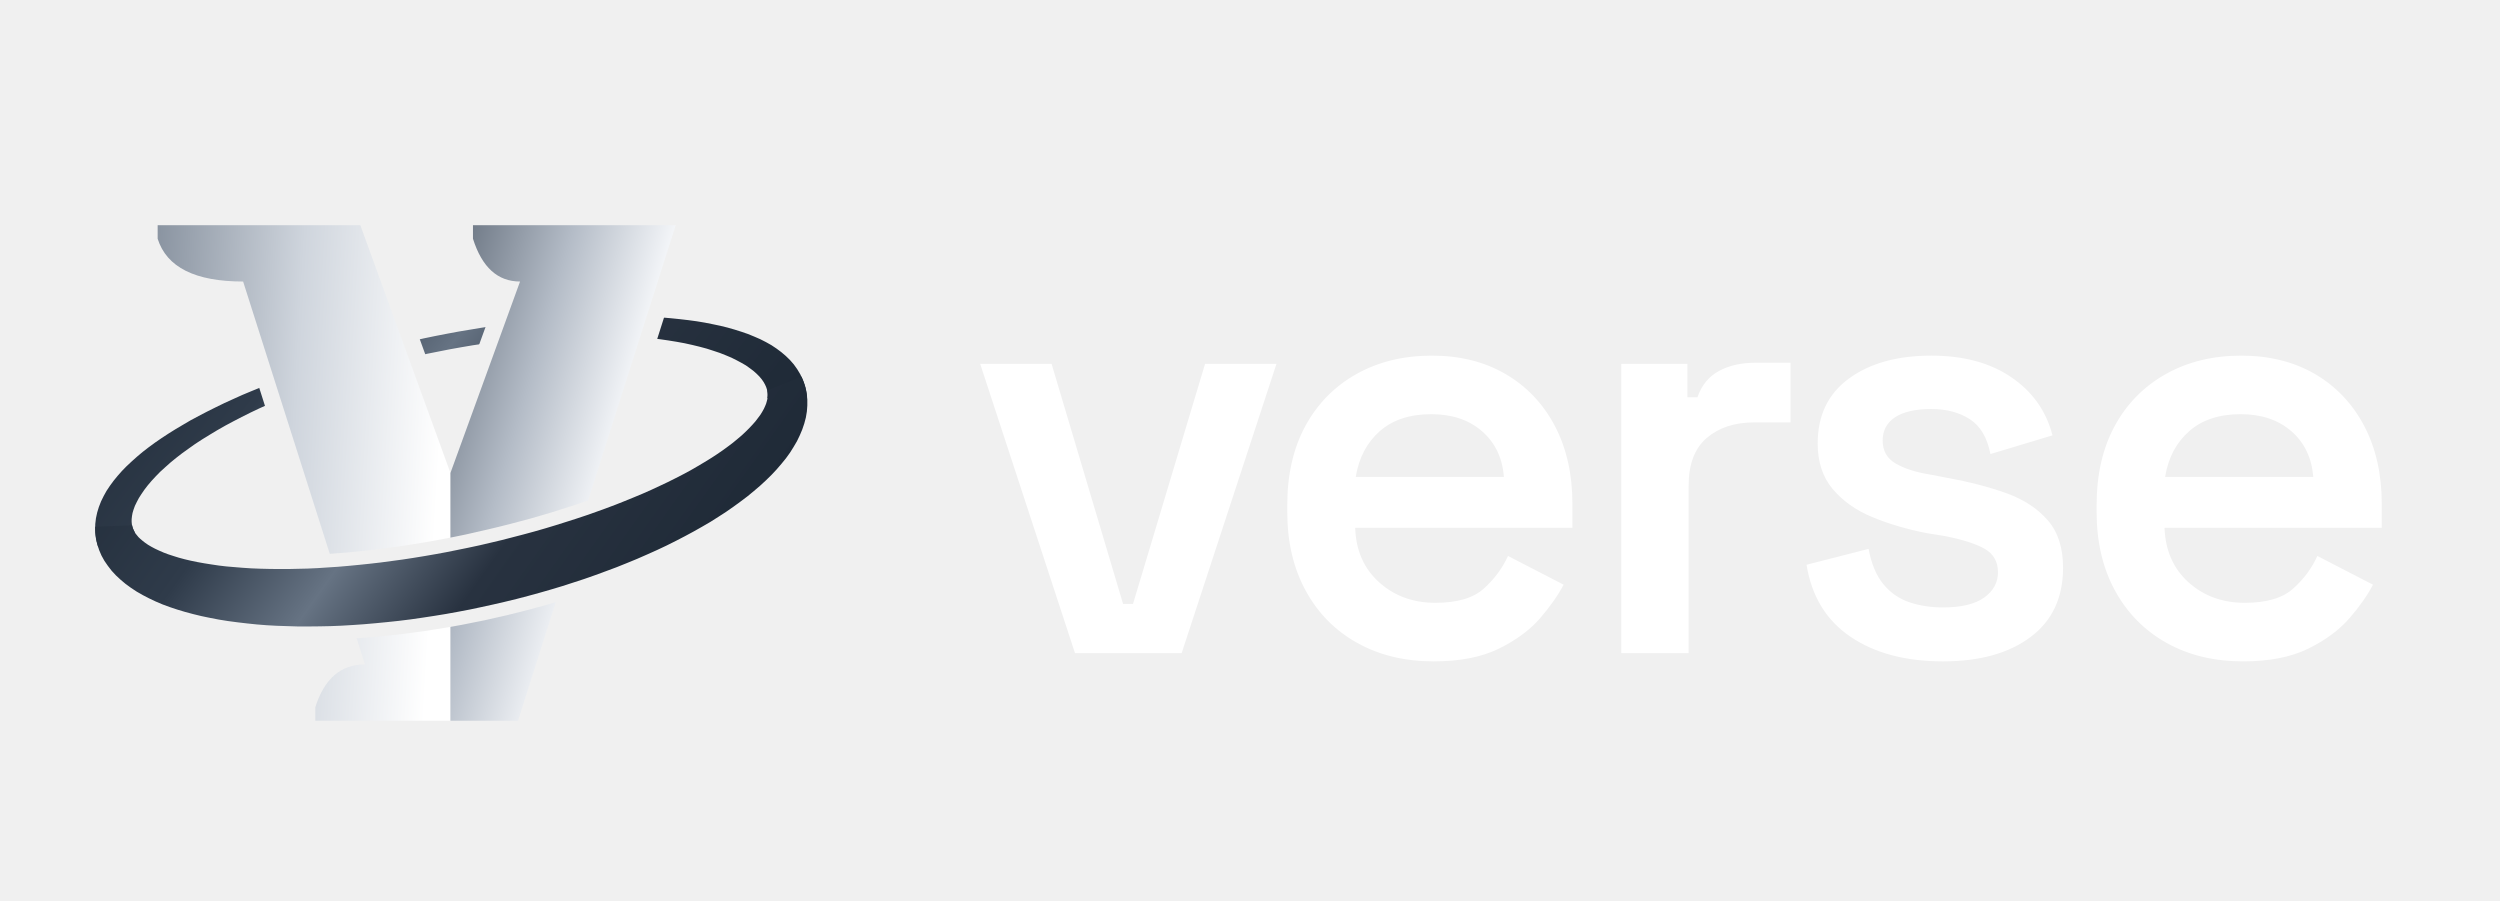
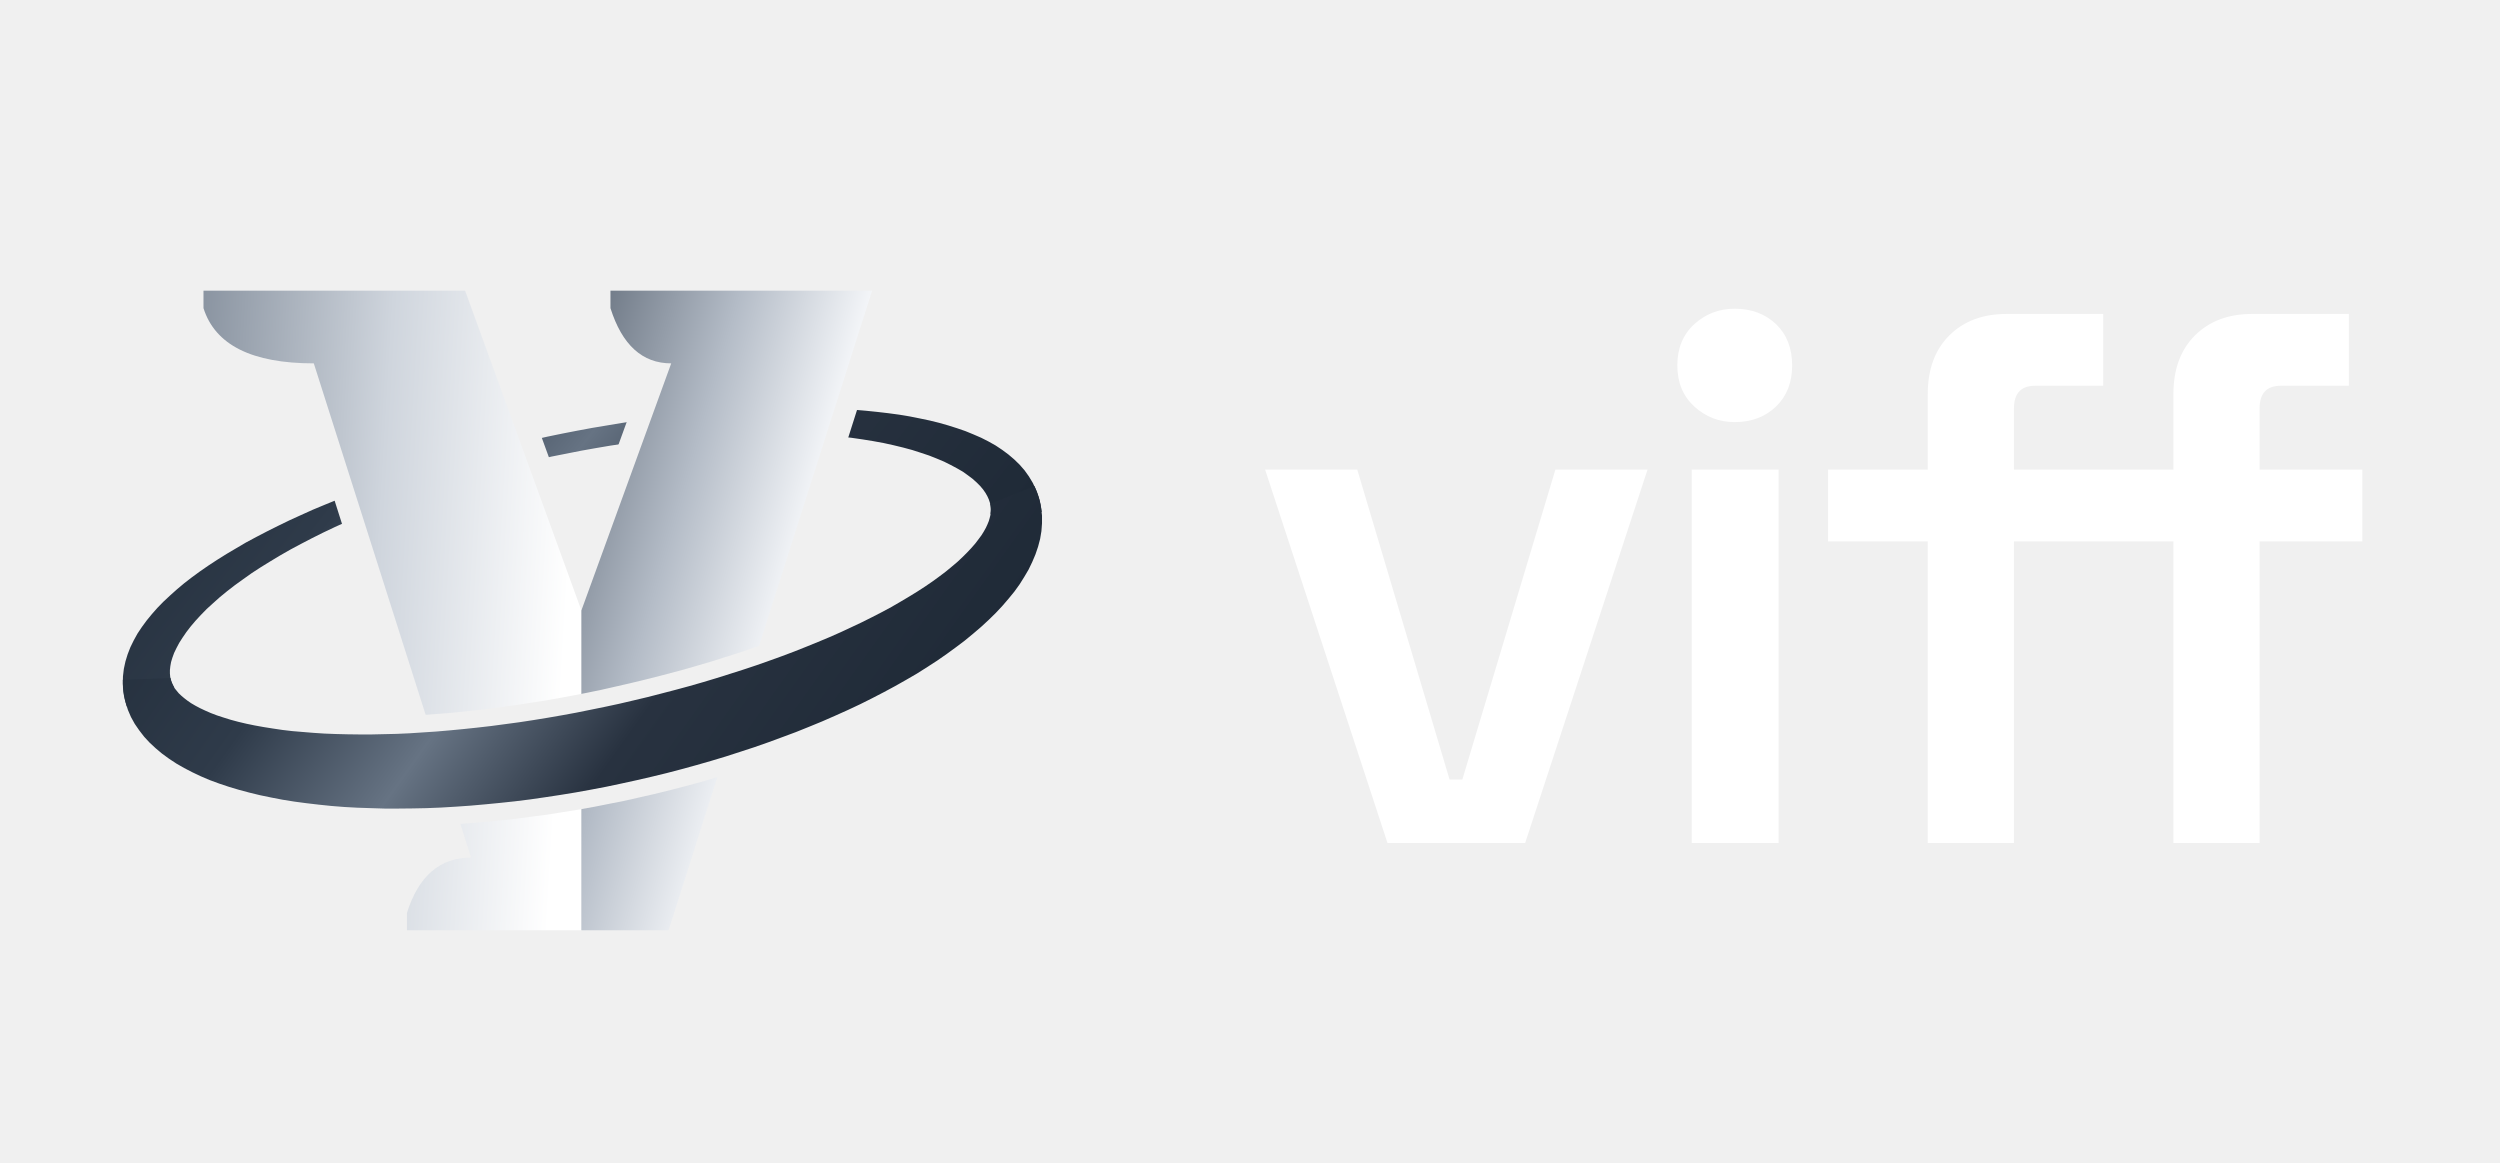
- <svg xmlns="http://www.w3.org/2000/svg" width="888" height="320" viewBox="0 0 222 80">
+ <svg xmlns="http://www.w3.org/2000/svg" width="688" height="320" viewBox="0 0 172 80">
  <defs>
    <linearGradient id="ls-l" x1="0" y1="0" x2="1" y2="0.1">
      <stop offset="0" stop-color="#8A94A1" />
      <stop offset="0.5" stop-color="#CFD5DD" />
      <stop offset="1" stop-color="#FFFFFF" />
    </linearGradient>
    <linearGradient id="ls-r" gradientUnits="userSpaceOnUse" x1="34.60" y1="9.92" x2="51.23" y2="14.69">
      <stop offset="0" stop-color="#737D8A" />
      <stop offset="0.5" stop-color="#B4BCC7" />
      <stop offset="1" stop-color="#F3F5F8" />
    </linearGradient>
    <linearGradient id="ls-ring" x1="0" y1="0" x2="1" y2="0.25">
      <stop offset="0" stop-color="#1F2A37" />
      <stop offset="0.3" stop-color="#2F3B4A" />
      <stop offset="0.5" stop-color="#667383" />
      <stop offset="0.7" stop-color="#283240" />
      <stop offset="1" stop-color="#1F2A37" />
    </linearGradient>
    <mask id="ls-mv">
      <rect width="64" height="64" fill="#fff" />
      <path d="M 59.01 27.11 L 59.01 27.20 L 58.99 27.28 L 58.97 27.35 L 58.94 27.43 L 58.90 27.52 L 58.85 27.63 L 58.79 27.75 L 58.70 27.90 L 58.60 28.07 L 58.47 28.26 L 58.31 28.47 L 58.12 28.70 L 57.90 28.95 L 57.65 29.22 L 57.36 29.50 L 57.04 29.79 L 56.68 30.09 L 56.30 30.41 L 55.88 30.72 L 55.43 31.05 L 54.94 31.38 L 54.43 31.71 L 53.88 32.05 L 53.31 32.39 L 52.71 32.73 L 52.08 33.07 L 51.43 33.41 L 50.75 33.74 L 50.04 34.08 L 49.31 34.41 L 48.56 34.74 L 47.79 35.07 L 46.99 35.40 L 46.18 35.71 L 45.35 36.03 L 44.50 36.34 L 43.63 36.64 L 42.75 36.94 L 41.86 37.22 L 40.95 37.51 L 40.03 37.78 L 39.10 38.05 L 38.16 38.30 L 37.22 38.55 L 36.26 38.79 L 35.30 39.02 L 34.34 39.24 L 33.37 39.46 L 32.40 39.66 L 31.43 39.85 L 30.46 40.03 L 29.49 40.20 L 28.53 40.35 L 27.56 40.50 L 26.61 40.63 L 25.66 40.76 L 24.71 40.87 L 23.78 40.97 L 22.85 41.06 L 21.94 41.13 L 21.04 41.20 L 20.15 41.25 L 19.28 41.29 L 18.42 41.31 L 17.58 41.33 L 16.76 41.33 L 15.96 41.32 L 15.18 41.30 L 14.42 41.27 L 13.68 41.23 L 12.97 41.17 L 12.28 41.11 L 11.62 41.03 L 10.99 40.95 L 10.38 40.85 L 9.81 40.75 L 9.26 40.63 L 8.75 40.51 L 8.27 40.39 L 7.82 40.25 L 7.41 40.12 L 7.03 39.98 L 6.69 39.84 L 6.39 39.70 L 6.12 39.56 L 5.89 39.43 L 5.69 39.31 L 5.53 39.20 L 5.40 39.10 L 5.29 39.01 L 5.20 38.94 L 5.13 38.87 L 5.07 38.81 L 5.01 38.75 L 4.97 38.69 L 4.93 38.61 L -0.75 38.82 L -0.73 39.46 L -0.64 40.09 L -0.50 40.72 L -0.29 41.33 L -0.03 41.92 L 0.29 42.49 L 0.65 43.02 L 1.05 43.52 L 1.49 43.99 L 1.97 44.43 L 2.47 44.84 L 3.00 45.22 L 3.56 45.58 L 4.14 45.92 L 4.75 46.23 L 5.38 46.53 L 6.04 46.80 L 6.72 47.05 L 7.42 47.29 L 8.15 47.51 L 8.90 47.71 L 9.67 47.89 L 10.46 48.06 L 11.27 48.21 L 12.11 48.34 L 12.96 48.46 L 13.83 48.56 L 14.72 48.65 L 15.63 48.71 L 16.56 48.77 L 17.50 48.80 L 18.45 48.83 L 19.42 48.83 L 20.41 48.82 L 21.40 48.80 L 22.41 48.75 L 23.43 48.70 L 24.46 48.62 L 25.49 48.54 L 26.53 48.43 L 27.58 48.32 L 28.63 48.18 L 29.69 48.04 L 30.75 47.87 L 31.81 47.70 L 32.87 47.51 L 33.93 47.30 L 34.99 47.09 L 36.05 46.85 L 37.10 46.61 L 38.15 46.35 L 39.19 46.08 L 40.23 45.80 L 41.25 45.50 L 42.27 45.19 L 43.27 44.88 L 44.27 44.55 L 45.25 44.21 L 46.21 43.85 L 47.17 43.49 L 48.10 43.12 L 49.02 42.74 L 49.93 42.35 L 50.81 41.95 L 51.68 41.54 L 52.52 41.12 L 53.34 40.70 L 54.15 40.27 L 54.93 39.83 L 55.68 39.38 L 56.41 38.92 L 57.12 38.46 L 57.80 38.00 L 58.46 37.52 L 59.09 37.04 L 59.69 36.55 L 60.26 36.06 L 60.81 35.56 L 61.33 35.05 L 61.82 34.53 L 62.28 34.01 L 62.70 33.47 L 63.10 32.93 L 63.46 32.37 L 63.79 31.80 L 64.08 31.22 L 64.34 30.63 L 64.55 30.02 L 64.71 29.40 L 64.83 28.77 L 64.89 28.13 L 64.89 27.48 L 64.83 26.84 L 64.71 26.20 L 64.52 25.59 L 64.28 25.00 Z" fill="#000" />
    </mask>
    <mask id="ls-mb">
      <rect width="64" height="64" fill="#fff" />
      <path d="M 6 12 L 24 12 L 32 34 L 38.18 17 Q 35.2 17 34 13.2 L 34 12 L 52 12 L 38 56 L 20 56 L 20 54.8 Q 21.2 51 24.41 51 L 13.59 17 Q 7.2 17 6 13.2 Z" fill="none" stroke="#000" stroke-width="3" />
    </mask>
  </defs>
  <g transform="translate(8 8)">
    <path d="M 3.98 39.29 L 3.89 39.12 L 3.81 38.95 L 3.75 38.76 L 3.71 38.56 L 3.69 38.34 L 3.69 38.10 L 3.72 37.83 L 3.77 37.55 L 3.86 37.25 L 3.98 36.92 L 4.14 36.59 L 4.33 36.23 L 4.56 35.87 L 4.82 35.49 L 5.12 35.10 L 5.45 34.71 L 5.82 34.31 L 6.22 33.90 L 6.66 33.50 L 7.13 33.08 L 7.63 32.67 L 8.16 32.26 L 8.73 31.85 L 9.32 31.43 L 9.95 31.02 L 10.60 30.62 L 11.28 30.21 L 11.98 29.81 L 12.71 29.42 L 13.46 29.03 L 14.24 28.64 L 15.04 28.26 L 15.86 27.89 L 16.70 27.52 L 17.56 27.17 L 18.44 26.82 L 19.33 26.48 L 20.25 26.15 L 21.17 25.82 L 22.11 25.51 L 23.06 25.21 L 24.02 24.92 L 24.99 24.64 L 25.98 24.37 L 26.96 24.11 L 27.96 23.87 L 28.96 23.63 L 29.96 23.41 L 30.97 23.21 L 31.98 23.01 L 32.99 22.83 L 33.99 22.66 L 35.00 22.51 L 36.00 22.37 L 37.00 22.25 L 37.99 22.14 L 38.97 22.04 L 39.95 21.96 L 40.92 21.89 L 41.87 21.84 L 42.82 21.80 L 43.75 21.78 L 44.66 21.77 L 45.57 21.77 L 46.45 21.80 L 47.32 21.83 L 48.16 21.88 L 48.99 21.95 L 49.80 22.03 L 50.58 22.12 L 51.34 22.23 L 52.08 22.35 L 52.79 22.48 L 53.47 22.63 L 54.13 22.79 L 54.76 22.96 L 55.35 23.15 L 55.92 23.34 L 56.45 23.55 L 56.95 23.76 L 57.41 23.99 L 57.84 24.22 L 58.24 24.45 L 58.59 24.70 L 58.91 24.94 L 59.19 25.19 L 59.43 25.43 L 59.64 25.68 L 59.80 25.91 L 59.93 26.14 L 60.03 26.36 L 60.10 26.57 L 60.15 26.77 L 60.17 26.97 L 60.17 27.16 L 60.15 27.35 L 63.67 27.22 L 63.59 26.70 L 63.46 26.19 L 63.28 25.70 L 63.06 25.23 L 62.79 24.78 L 62.49 24.36 L 62.15 23.97 L 61.78 23.61 L 61.38 23.27 L 60.95 22.95 L 60.50 22.65 L 60.02 22.38 L 59.51 22.12 L 58.98 21.89 L 58.42 21.66 L 57.84 21.46 L 57.24 21.27 L 56.61 21.09 L 55.96 20.93 L 55.29 20.79 L 54.59 20.65 L 53.87 20.53 L 53.13 20.43 L 52.36 20.34 L 51.58 20.26 L 50.77 20.19 L 49.95 20.14 L 49.11 20.11 L 48.24 20.08 L 47.37 20.07 L 46.47 20.07 L 45.56 20.09 L 44.63 20.11 L 43.69 20.16 L 42.74 20.21 L 41.78 20.28 L 40.80 20.36 L 39.82 20.45 L 38.82 20.55 L 37.82 20.67 L 36.82 20.80 L 35.80 20.94 L 34.78 21.10 L 33.76 21.27 L 32.74 21.44 L 31.72 21.63 L 30.69 21.83 L 29.67 22.04 L 28.65 22.27 L 27.63 22.50 L 26.62 22.74 L 25.62 23.00 L 24.62 23.26 L 23.62 23.53 L 22.64 23.82 L 21.67 24.11 L 20.70 24.41 L 19.75 24.71 L 18.82 25.03 L 17.89 25.35 L 16.99 25.68 L 16.09 26.02 L 15.22 26.37 L 14.36 26.72 L 13.52 27.07 L 12.70 27.44 L 11.91 27.80 L 11.13 28.18 L 10.37 28.56 L 9.64 28.94 L 8.93 29.32 L 8.25 29.72 L 7.59 30.11 L 6.95 30.51 L 6.34 30.91 L 5.76 31.31 L 5.20 31.72 L 4.67 32.13 L 4.17 32.55 L 3.70 32.97 L 3.25 33.39 L 2.83 33.82 L 2.45 34.25 L 2.09 34.69 L 1.76 35.14 L 1.46 35.59 L 1.20 36.06 L 0.97 36.53 L 0.78 37.02 L 0.63 37.51 L 0.52 38.02 L 0.46 38.53 L 0.45 39.05 L 0.49 39.57 L 0.58 40.09 L 0.72 40.60 Z" fill="url(#ls-ring)" mask="url(#ls-mb)" />
    <g mask="url(#ls-mv)">
      <path d="M 6 12 L 24 12 L 32 34 L 32 56 L 20 56 L 20 54.8 Q 21.2 51 24.41 51 L 13.59 17 Q 7.2 17 6 13.2 Z" fill="url(#ls-l)" />
      <path d="M 34 12 L 52 12 L 38 56 L 32 56 L 32 34 L 38.18 17 Q 35.2 17 34 13.2 Z" fill="url(#ls-r)" />
    </g>
    <path d="M 60.13 26.67 L 60.16 26.86 L 60.17 27.06 L 60.16 27.25 L 60.14 27.44 L 60.09 27.64 L 60.03 27.85 L 59.94 28.07 L 59.83 28.31 L 59.69 28.56 L 59.53 28.82 L 59.33 29.09 L 59.11 29.38 L 58.85 29.68 L 58.56 29.99 L 58.24 30.31 L 57.89 30.64 L 57.50 30.97 L 57.09 31.31 L 56.64 31.65 L 56.16 32.00 L 55.65 32.35 L 55.11 32.70 L 54.54 33.05 L 53.95 33.40 L 53.33 33.76 L 52.68 34.11 L 52.00 34.46 L 51.30 34.81 L 50.58 35.15 L 49.83 35.50 L 49.06 35.84 L 48.27 36.17 L 47.46 36.50 L 46.63 36.83 L 45.78 37.15 L 44.92 37.46 L 44.04 37.77 L 43.14 38.07 L 42.23 38.36 L 41.31 38.65 L 40.38 38.93 L 39.44 39.20 L 38.48 39.46 L 37.52 39.71 L 36.55 39.96 L 35.58 40.19 L 34.60 40.42 L 33.62 40.63 L 32.64 40.83 L 31.65 41.03 L 30.67 41.21 L 29.69 41.38 L 28.71 41.54 L 27.73 41.69 L 26.76 41.82 L 25.79 41.95 L 24.83 42.06 L 23.88 42.16 L 22.94 42.25 L 22.01 42.33 L 21.10 42.39 L 20.19 42.45 L 19.30 42.49 L 18.43 42.51 L 17.57 42.53 L 16.73 42.53 L 15.91 42.52 L 15.10 42.50 L 14.32 42.47 L 13.56 42.42 L 12.83 42.36 L 12.11 42.30 L 11.43 42.22 L 10.76 42.12 L 10.13 42.02 L 9.52 41.91 L 8.94 41.79 L 8.39 41.66 L 7.87 41.52 L 7.39 41.37 L 6.93 41.22 L 6.51 41.06 L 6.12 40.89 L 5.76 40.72 L 5.44 40.55 L 5.15 40.38 L 4.89 40.20 L 4.67 40.03 L 4.47 39.86 L 4.30 39.70 L 4.16 39.53 L 4.03 39.37 L 3.93 39.20 L 3.85 39.03 L 3.78 38.85 L 3.73 38.65 L 0.45 38.77 L 0.46 39.30 L 0.52 39.82 L 0.64 40.33 L 0.80 40.84 L 1.01 41.33 L 1.27 41.80 L 1.58 42.25 L 1.92 42.69 L 2.30 43.10 L 2.71 43.48 L 3.15 43.85 L 3.63 44.20 L 4.13 44.53 L 4.67 44.84 L 5.23 45.13 L 5.82 45.41 L 6.43 45.67 L 7.08 45.91 L 7.74 46.13 L 8.44 46.34 L 9.15 46.53 L 9.89 46.71 L 10.66 46.87 L 11.44 47.02 L 12.25 47.15 L 13.08 47.26 L 13.93 47.36 L 14.80 47.45 L 15.68 47.52 L 16.59 47.57 L 17.51 47.60 L 18.45 47.63 L 19.40 47.63 L 20.37 47.62 L 21.35 47.60 L 22.34 47.56 L 23.34 47.50 L 24.35 47.43 L 25.37 47.34 L 26.40 47.24 L 27.43 47.13 L 28.47 47.00 L 29.51 46.85 L 30.56 46.69 L 31.60 46.52 L 32.65 46.33 L 33.70 46.13 L 34.74 45.91 L 35.79 45.68 L 36.83 45.44 L 37.86 45.19 L 38.89 44.92 L 39.91 44.64 L 40.92 44.35 L 41.92 44.05 L 42.91 43.73 L 43.89 43.41 L 44.86 43.07 L 45.81 42.72 L 46.75 42.37 L 47.67 42.00 L 48.57 41.63 L 49.46 41.24 L 50.33 40.85 L 51.18 40.45 L 52.00 40.04 L 52.81 39.62 L 53.59 39.20 L 54.35 38.77 L 55.09 38.34 L 55.80 37.89 L 56.48 37.45 L 57.14 36.99 L 57.77 36.53 L 58.38 36.07 L 58.95 35.60 L 59.50 35.13 L 60.02 34.65 L 60.51 34.17 L 60.96 33.69 L 61.39 33.19 L 61.79 32.70 L 62.15 32.20 L 62.47 31.69 L 62.77 31.18 L 63.02 30.66 L 63.24 30.14 L 63.42 29.61 L 63.56 29.08 L 63.65 28.54 L 63.69 28.01 L 63.69 27.47 L 63.63 26.94 L 63.53 26.42 L 63.37 25.92 L 63.17 25.44 Z" fill="url(#ls-ring)" />
  </g>
-   <path d="M104.93 58L95.46 58L87.04 32.31L93.38 32.31L99.73 53.63L100.61 53.63L107.01 32.31L113.35 32.31L104.93 58Z M127.31 58.73L127.31 58.73Q123.46 58.73 120.52 57.09Q117.58 55.45 115.95 52.46Q114.31 49.47 114.31 45.47L114.31 45.47L114.31 44.84Q114.31 40.79 115.92 37.82Q117.53 34.86 120.44 33.22Q123.36 31.58 127.15 31.58L127.15 31.58Q130.90 31.58 133.70 33.22Q136.51 34.86 138.07 37.82Q139.63 40.79 139.63 44.74L139.63 44.74L139.63 46.87L120.34 46.87Q120.44 49.89 122.47 51.71Q124.50 53.53 127.46 53.53L127.46 53.53Q130.38 53.53 131.78 52.25Q133.18 50.98 133.91 49.37L133.91 49.37L138.85 51.92Q138.12 53.32 136.75 54.91Q135.37 56.49 133.08 57.61Q130.79 58.73 127.31 58.73ZM120.39 42.35L120.39 42.35L133.55 42.35Q133.34 39.80 131.60 38.29Q129.86 36.78 127.10 36.78L127.10 36.78Q124.24 36.78 122.52 38.29Q120.81 39.80 120.39 42.35Z M149.95 58L143.97 58L143.97 32.31L149.84 32.31L149.84 35.28L150.73 35.28Q151.30 33.66 152.65 32.94Q154.00 32.21 155.88 32.21L155.88 32.21L159.00 32.21L159.00 37.51L155.77 37.51Q153.17 37.51 151.56 38.89Q149.95 40.27 149.95 43.13L149.95 43.13L149.95 58Z M172.54 58.73L172.54 58.73Q167.54 58.73 164.32 56.54Q161.10 54.36 160.42 50.15L160.42 50.15L165.93 48.74Q166.30 50.72 167.23 51.86Q168.17 53.01 169.55 53.48Q170.92 53.94 172.54 53.94L172.54 53.94Q174.98 53.94 176.20 53.06Q177.42 52.18 177.42 50.82L177.42 50.82Q177.42 49.42 176.25 48.74Q175.08 48.07 172.69 47.60L172.69 47.60L171.08 47.34Q168.43 46.82 166.24 45.91Q164.06 45 162.73 43.41Q161.41 41.83 161.41 39.38L161.41 39.38Q161.41 35.64 164.19 33.61Q166.97 31.58 171.50 31.58L171.50 31.58Q175.81 31.58 178.62 33.51Q181.43 35.43 182.26 38.66L182.26 38.66L176.75 40.32Q176.33 38.14 174.93 37.23Q173.52 36.32 171.50 36.32L171.50 36.32Q169.42 36.32 168.30 37.04Q167.18 37.77 167.18 39.12L167.18 39.12Q167.18 40.48 168.32 41.15Q169.47 41.83 171.39 42.14L171.39 42.14L173.00 42.45Q175.86 42.97 178.18 43.80Q180.49 44.64 181.84 46.20Q183.20 47.76 183.20 50.41L183.20 50.41Q183.20 54.41 180.31 56.57Q177.42 58.73 172.54 58.73Z M199.18 58.73L199.18 58.73Q195.33 58.73 192.39 57.09Q189.46 55.45 187.82 52.46Q186.18 49.47 186.18 45.47L186.18 45.47L186.18 44.84Q186.18 40.79 187.79 37.82Q189.40 34.86 192.32 33.22Q195.23 31.58 199.02 31.58L199.02 31.58Q202.77 31.58 205.58 33.22Q208.38 34.86 209.94 37.82Q211.50 40.79 211.50 44.74L211.50 44.74L211.50 46.87L192.21 46.87Q192.32 49.89 194.34 51.71Q196.37 53.53 199.34 53.53L199.34 53.53Q202.25 53.53 203.65 52.25Q205.06 50.98 205.78 49.37L205.78 49.37L210.72 51.92Q210.00 53.32 208.62 54.91Q207.24 56.49 204.95 57.61Q202.66 58.73 199.18 58.73ZM192.26 42.35L192.26 42.35L205.42 42.35Q205.21 39.80 203.47 38.29Q201.73 36.78 198.97 36.78L198.97 36.78Q196.11 36.78 194.40 38.29Q192.68 39.80 192.26 42.35Z" fill="#FFFFFF" />
+   <path d="M104.93 58L95.46 58L87.04 32.31L93.38 32.31L99.73 53.63L100.61 53.63L107.01 32.31L113.35 32.31L104.93 58Z M122.37 58L116.39 58L116.39 32.31L122.37 32.31L122.37 58ZM119.35 29.04L119.35 29.04Q117.74 29.04 116.57 27.97Q115.40 26.90 115.40 25.14L115.40 25.14Q115.40 23.37 116.57 22.30Q117.74 21.24 119.35 21.24L119.35 21.24Q121.07 21.24 122.19 22.30Q123.30 23.37 123.30 25.14L123.30 25.14Q123.30 26.90 122.19 27.97Q121.07 29.04 119.35 29.04Z M138.56 58L132.63 58L132.63 37.25L125.77 37.25L125.77 32.31L132.63 32.31L132.63 27.11Q132.63 24.56 134.11 23.08Q135.60 21.60 138.04 21.60L138.04 21.60L144.70 21.60L144.70 26.54L140.02 26.54Q138.56 26.54 138.56 28.10L138.56 28.10L138.56 32.31L144.07 32.31L144.07 37.25L138.56 37.25L138.56 58ZM155.46 58L149.53 58L149.53 37.25L144.07 37.25L144.07 32.31L149.53 32.31L149.53 27.11Q149.53 24.56 151.01 23.08Q152.50 21.60 154.94 21.60L154.94 21.60L161.60 21.60L161.60 26.54L156.92 26.54Q155.46 26.54 155.46 28.10L155.46 28.10L155.46 32.31L162.53 32.31L162.53 37.25L155.46 37.25L155.46 58Z" fill="#FFFFFF" />
</svg>
